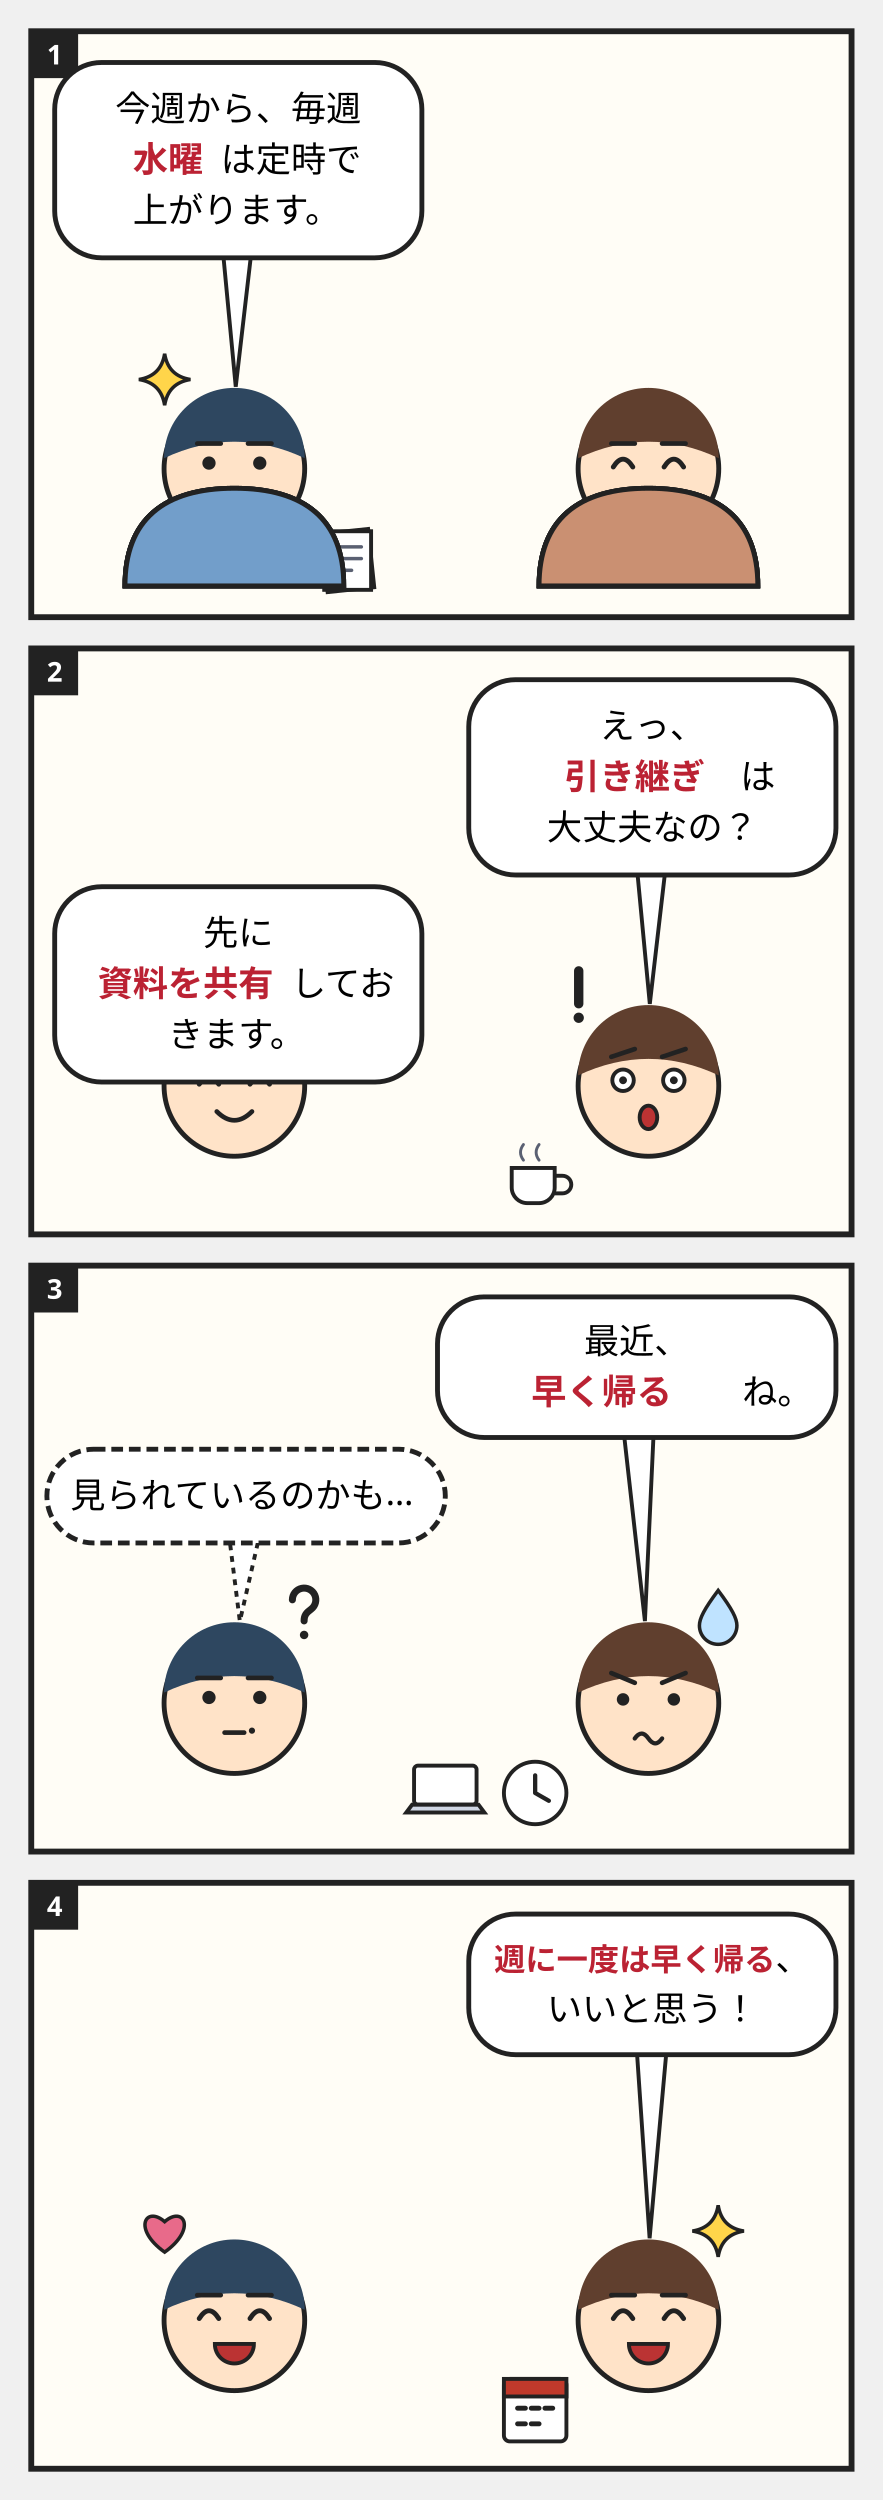
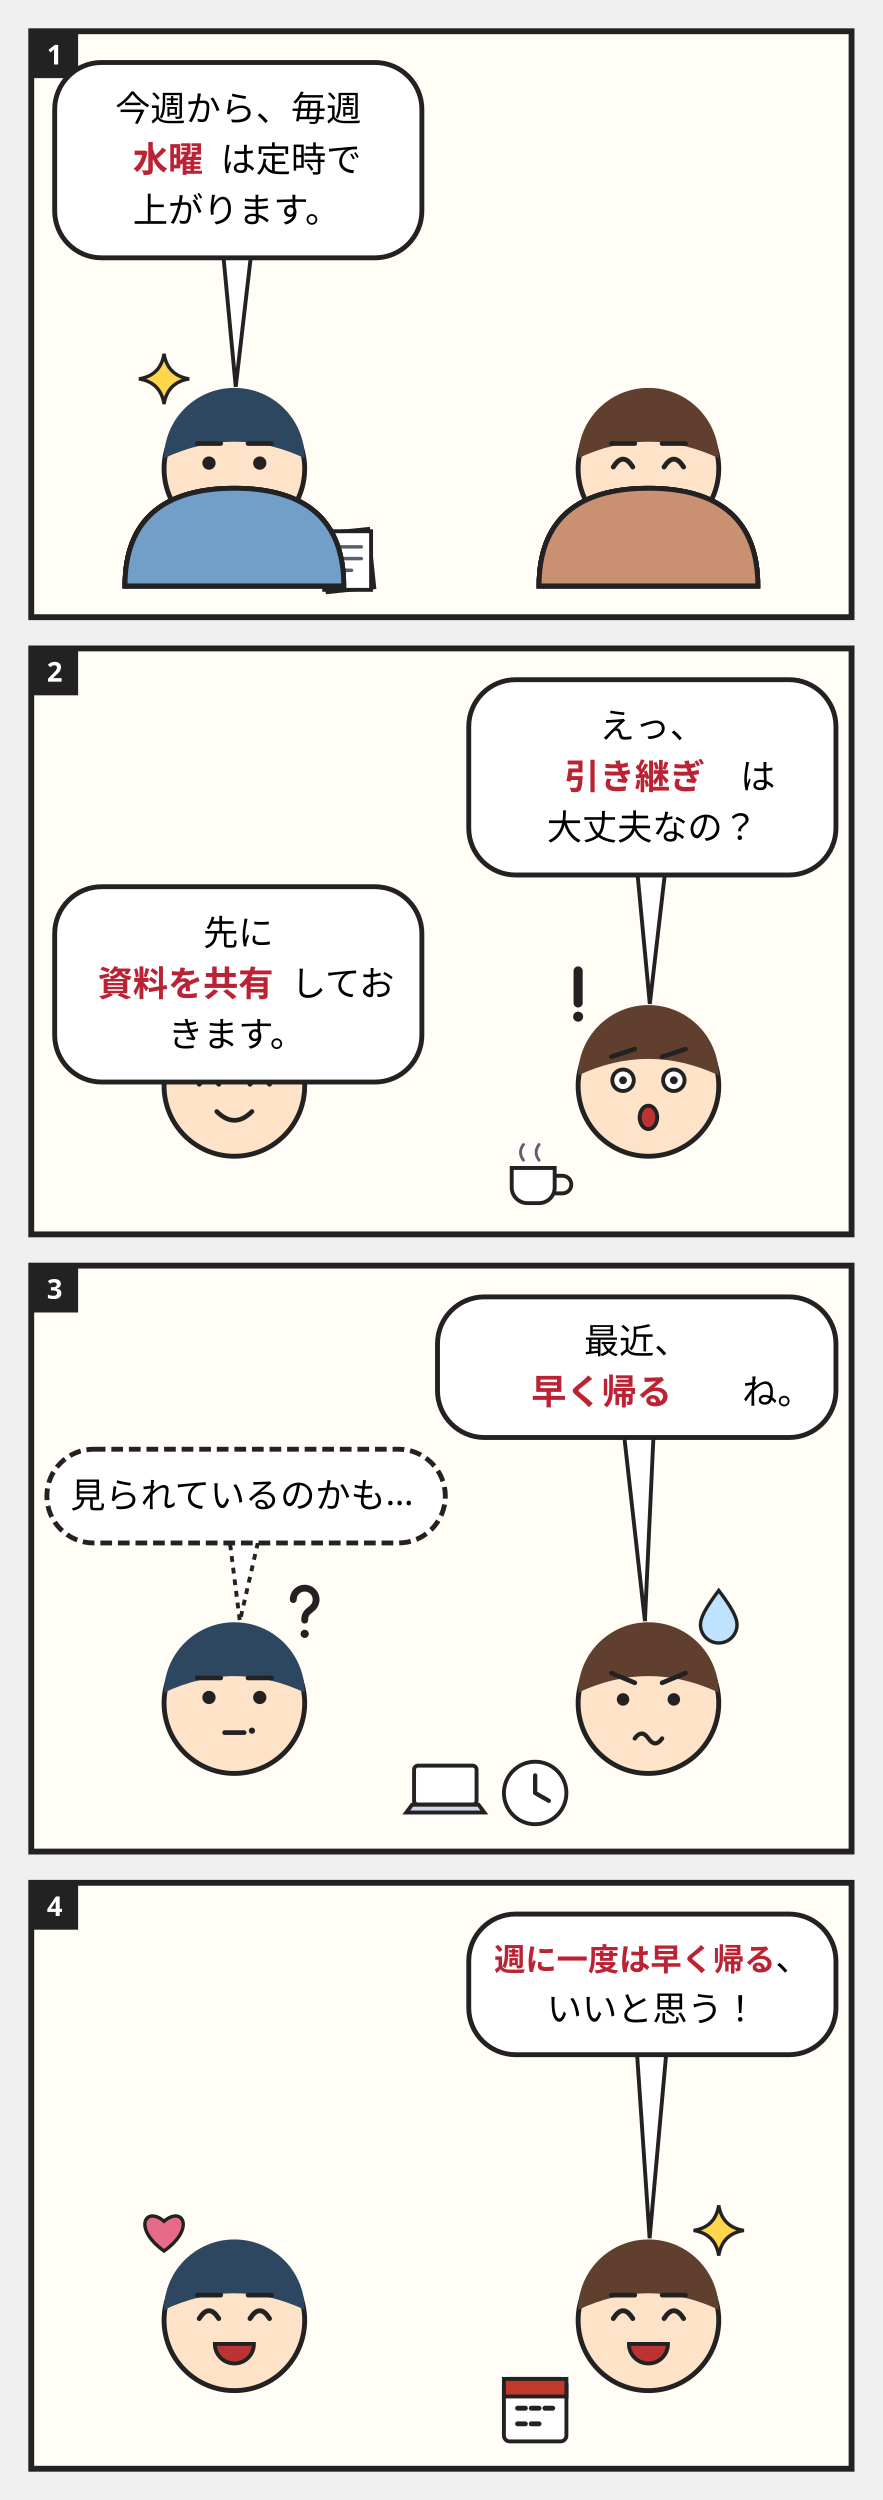
<svg xmlns="http://www.w3.org/2000/svg" viewBox="0 0 452 1280" width="452" height="1280" font-family="'Noto Sans JP',sans-serif">
  <g data-panel="p1">
    <rect x="16" y="16" width="420" height="300" fill="#fffdf6" stroke="#222" stroke-width="3" />
    <rect x="16" y="16" width="24" height="24" fill="#222" />
    <text x="28" y="33" text-anchor="middle" font-size="14" font-weight="700" fill="#fff">1</text>
    <path d="M64 300c0 -34 20 -50 56 -50s56 16 56 50z" fill="hsl(210 45% 62%)" stroke="#222" stroke-width="2.5" />
    <path d="M276 300c0 -34 20 -50 56 -50s56 16 56 50z" fill="hsl(20 45% 62%)" stroke="#222" stroke-width="2.5" />
    <g data-face="neutral">
      <circle cx="120" cy="240" r="36" fill="#ffe3c8" stroke="#222" stroke-width="2.5" />
      <path d="M84 234.6A36 36 0 0 1 156 234.6Q120 217.7 84 234.6z" fill="hsl(210 35% 28%)" />
      <path d="M101 227.1L113 227.1" stroke="#222" stroke-width="2.4" stroke-linecap="round" />
      <path d="M127 227.1L139 227.1" stroke="#222" stroke-width="2.4" stroke-linecap="round" />
      <circle cx="107" cy="237.1" r="3.4" fill="#222" />
      <circle cx="133" cy="237.1" r="3.4" fill="#222" />
      <path d="M114 255.1h12" stroke="#222" stroke-width="2.4" stroke-linecap="round" />
    </g>
    <g data-face="smile">
      <circle cx="332" cy="240" r="36" fill="#ffe3c8" stroke="#222" stroke-width="2.5" />
      <path d="M296 234.6A36 36 0 0 1 368 234.6Q332 217.7 296 234.6z" fill="hsl(20 35% 28%)" />
      <path d="M313 227.1L325 227.1" stroke="#222" stroke-width="2.4" stroke-linecap="round" />
      <path d="M339 227.1L351 227.1" stroke="#222" stroke-width="2.4" stroke-linecap="round" />
      <path d="M314 239.1q5 -8 10 0" fill="none" stroke="#222" stroke-width="2.5" stroke-linecap="round" />
      <path d="M340 239.1q5 -8 10 0" fill="none" stroke="#222" stroke-width="2.5" stroke-linecap="round" />
      <path d="M323 253.1q9 9 18 0" fill="none" stroke="#222" stroke-width="2.4" stroke-linecap="round" />
    </g>
  </g>
-   <g data-manpu="p1.me.m0" transform="translate(84.3 194.3) scale(1.2)" aria-hidden="true">
-     <path d="M0 -11Q1.5 -1.5 11 0Q1.5 1.5 0 11Q-1.5 1.5 -11 0Q-1.5 -1.5 0 -11z" fill="#ffd54a" stroke="#222" stroke-width="1.5" />
-   </g>
-   <g data-prop="p1.me.o0" transform="translate(178 286)">
+   <g data-prop="p1.me.o1" transform="translate(178 286)">
    <rect x="-12" y="-14" width="24" height="30" fill="#fff" stroke="#222" stroke-width="2" transform="rotate(-6)" />
    <rect x="-12" y="-14" width="24" height="30" fill="#fff" stroke="#222" stroke-width="2" />
    <path d="M-7 -6h14M-7 0h14M-7 6h9" stroke="#5a6072" stroke-width="1.8" stroke-linecap="round" />
+   </g>
+   <g data-manpu="p1.me.m1" transform="translate(84 194) scale(1.17)" aria-hidden="true">
+     <path d="M0 -11Q1.5 -1.5 11 0Q1.5 1.5 0 11Q-1.5 1.5 -11 0Q-1.5 -1.5 0 -11z" fill="#ffd54a" stroke="#222" stroke-width="1.5" />
  </g>
  <g data-bubble="p1.b0">
    <path d="M113.5 121.9L120.7 198L129.5 122.1z" fill="#fff" stroke="#222" stroke-width="2" />
    <rect x="28" y="32" width="188" height="100" rx="24" fill="#fff" stroke="#222" stroke-width="2.5" />
    <text x="59" y="62" font-size="18">今週から、毎週</text>
    <text x="113" y="88" font-size="18">は定時で</text>
    <text x="68" y="114" font-size="18">上がります。</text>
    <g data-slot="day">
      <clipPath id="clip-day">
        <rect x="59" y="67" width="54" height="30" />
      </clipPath>
      <text clip-path="url(#clip-day)" x="86" y="88" text-anchor="middle" font-size="18" font-weight="700" fill="#bb2233">水曜</text>
    </g>
  </g>
  <g data-panel="p2">
    <rect x="16" y="332" width="420" height="300" fill="#fffdf6" stroke="#222" stroke-width="3" />
    <rect x="16" y="332" width="24" height="24" fill="#222" />
    <text x="28" y="349" text-anchor="middle" font-size="14" font-weight="700" fill="#fff">2</text>
    <path d="M64 300c0 -34 20 -50 56 -50s56 16 56 50z" fill="hsl(210 45% 62%)" stroke="#222" stroke-width="2.5" />
    <path d="M276 300c0 -34 20 -50 56 -50s56 16 56 50z" fill="hsl(20 45% 62%)" stroke="#222" stroke-width="2.5" />
    <g data-face="smile">
      <circle cx="120" cy="556" r="36" fill="#ffe3c8" stroke="#222" stroke-width="2.5" />
      <path d="M84 550.6A36 36 0 0 1 156 550.6Q120 533.7 84 550.6z" fill="hsl(210 35% 28%)" />
      <path d="M101 543.1L113 543.1" stroke="#222" stroke-width="2.4" stroke-linecap="round" />
      <path d="M127 543.1L139 543.1" stroke="#222" stroke-width="2.4" stroke-linecap="round" />
      <path d="M102 555.1q5 -8 10 0" fill="none" stroke="#222" stroke-width="2.5" stroke-linecap="round" />
      <path d="M128 555.1q5 -8 10 0" fill="none" stroke="#222" stroke-width="2.5" stroke-linecap="round" />
      <path d="M111 569.1q9 9 18 0" fill="none" stroke="#222" stroke-width="2.4" stroke-linecap="round" />
    </g>
    <g data-face="surprise">
      <circle cx="332" cy="556" r="36" fill="#ffe3c8" stroke="#222" stroke-width="2.5" />
      <path d="M296 550.6A36 36 0 0 1 368 550.6Q332 533.7 296 550.6z" fill="hsl(20 35% 28%)" />
      <path d="M313 541.1L325 537.1" stroke="#222" stroke-width="2.4" stroke-linecap="round" />
      <path d="M339 541.1L351 537.1" stroke="#222" stroke-width="2.4" stroke-linecap="round" />
      <circle cx="319" cy="553.1" r="5.5" fill="#fff" stroke="#222" stroke-width="2" />
      <circle cx="319" cy="553.1" r="2" fill="#222" />
      <circle cx="345" cy="553.1" r="5.5" fill="#fff" stroke="#222" stroke-width="2" />
      <circle cx="345" cy="553.1" r="2" fill="#222" />
      <ellipse cx="332" cy="572.1" rx="4.5" ry="6" fill="#b33" stroke="#222" stroke-width="2" />
    </g>
  </g>
-   <g data-manpu="p2.col.m0" transform="translate(296.3 510.3) scale(1.2)" aria-hidden="true">
-     <path d="M0 -11V3" stroke="#222" stroke-width="4" stroke-linecap="round" />
-     <circle cx="0" cy="9" r="2.2" fill="#222" />
-   </g>
-   <g data-prop="p2.col.o0" transform="translate(274 602)">
+   <g data-prop="p2.col.o1" transform="translate(274 602)">
    <path d="M-12 -4h22v10a8 8 0 0 1 -8 8h-6a8 8 0 0 1 -8 -8z" fill="#fff" stroke="#222" stroke-width="2" />
    <path d="M10 0h4a4 4 0 0 1 0 9h-4" fill="none" stroke="#222" stroke-width="2" />
    <path d="M-6 -8q-3 -4 0 -8M2 -8q-3 -4 0 -8" fill="none" stroke="#5a6072" stroke-width="1.5" stroke-linecap="round" />
+   </g>
+   <g data-manpu="p2.col.m1" transform="translate(296 510) scale(1.17)" aria-hidden="true">
+     <path d="M0 -11V3" stroke="#222" stroke-width="4" stroke-linecap="round" />
+     <circle cx="0" cy="9" r="2.2" fill="#222" />
  </g>
  <g data-bubble="p2.b0">
    <path d="M325.5 437.9L332.7 514L341.5 438.1z" fill="#fff" stroke="#222" stroke-width="2" />
    <rect x="240" y="348" width="188" height="100" rx="24" fill="#fff" stroke="#222" stroke-width="2.5" />
    <text x="307" y="378" font-size="18">えっ、</text>
    <text x="379" y="404" font-size="18">は</text>
    <text x="280" y="430" font-size="18">大丈夫なの？</text>
    <g data-slot="what">
      <clipPath id="clip-what">
        <rect x="271" y="383" width="108" height="30" />
      </clipPath>
      <text clip-path="url(#clip-what)" x="325" y="404" text-anchor="middle" font-size="18" font-weight="700" fill="#bb2233">引き継ぎ</text>
    </g>
  </g>
  <g data-bubble="p2.b1">
    <path d="M112.8 543.8L121.7 514L128.8 544.2z" fill="#fff" stroke="#222" stroke-width="2" />
    <rect x="28" y="454" width="188" height="100" rx="24" fill="#fff" stroke="#222" stroke-width="2.5" />
    <text x="104" y="484" font-size="18">先に</text>
    <text x="149" y="510" font-size="18">してお</text>
    <text x="86" y="536" font-size="18">きます。</text>
    <g data-slot="prep">
      <clipPath id="clip-prep">
        <rect x="41" y="489" width="108" height="30" />
      </clipPath>
      <text clip-path="url(#clip-prep)" x="95" y="510" text-anchor="middle" font-size="18" font-weight="700" fill="#bb2233">資料を共有</text>
    </g>
  </g>
  <g data-panel="p3">
    <rect x="16" y="648" width="420" height="300" fill="#fffdf6" stroke="#222" stroke-width="3" />
    <rect x="16" y="648" width="24" height="24" fill="#222" />
    <text x="28" y="665" text-anchor="middle" font-size="14" font-weight="700" fill="#fff">3</text>
    <path d="M64 300c0 -34 20 -50 56 -50s56 16 56 50z" fill="hsl(210 45% 62%)" stroke="#222" stroke-width="2.5" />
    <path d="M276 300c0 -34 20 -50 56 -50s56 16 56 50z" fill="hsl(20 45% 62%)" stroke="#222" stroke-width="2.5" />
    <g data-face="think">
      <circle cx="120" cy="872" r="36" fill="#ffe3c8" stroke="#222" stroke-width="2.5" />
      <path d="M84 866.6A36 36 0 0 1 156 866.6Q120 849.7 84 866.6z" fill="hsl(210 35% 28%)" />
      <path d="M101 859.1L113 859.1" stroke="#222" stroke-width="2.4" stroke-linecap="round" />
      <path d="M127 859.1L139 859.1" stroke="#222" stroke-width="2.4" stroke-linecap="round" />
      <circle cx="107" cy="869.1" r="3.4" fill="#222" />
      <circle cx="133" cy="869.1" r="3.4" fill="#222" />
      <path d="M115 887.1h10" stroke="#222" stroke-width="2.4" stroke-linecap="round" />
      <circle cx="129" cy="886.1" r="1.6" fill="#222" />
    </g>
    <g data-face="worry">
      <circle cx="332" cy="872" r="36" fill="#ffe3c8" stroke="#222" stroke-width="2.5" />
      <path d="M296 866.6A36 36 0 0 1 368 866.6Q332 849.7 296 866.6z" fill="hsl(20 35% 28%)" />
      <path d="M313 856.6L325 861.6" stroke="#222" stroke-width="2.4" stroke-linecap="round" />
      <path d="M339 861.6L351 856.6" stroke="#222" stroke-width="2.4" stroke-linecap="round" />
      <circle cx="319" cy="870.1" r="3.2" fill="#222" />
      <circle cx="345" cy="870.1" r="3.2" fill="#222" />
      <path d="M325 890.1q3.5 -5 7 0t7 0" fill="none" stroke="#222" stroke-width="2.2" stroke-linecap="round" />
    </g>
  </g>
-   <g data-manpu="p3.me.m0" transform="translate(155.7 826.3) scale(1.2)" aria-hidden="true">
-     <path d="M-5 -6a5 5 0 1 1 8 4c-2 1.5 -3 2.5 -3 5" fill="none" stroke="#222" stroke-width="3" stroke-linecap="round" />
-     <circle cx="0" cy="9" r="1.8" fill="#222" />
-   </g>
-   <g data-manpu="p3.col.m1" transform="translate(367.7 826.3) scale(1.2)" aria-hidden="true">
-     <path d="M0 -10C6 -2 8 2 8 5a8 8 0 0 1 -16 0C-8 2 -6 -2 0 -10z" fill="#bfe3ff" stroke="#222" stroke-width="1.5" />
-   </g>
-   <g data-prop="p3.me.o0" transform="translate(228 918)">
+   <g data-prop="p3.me.o1" transform="translate(228 918)">
    <rect x="-16" y="-14" width="32" height="20" rx="2" fill="#fff" stroke="#222" stroke-width="2" />
    <path d="M-20 10h40l-3 -4h-34z" fill="#cfd6e4" stroke="#222" stroke-width="2" />
  </g>
  <g data-prop="p3.col.o1" transform="translate(274 918)">
    <circle cx="0" cy="0" r="16" fill="#fff" stroke="#222" stroke-width="2" />
    <path d="M0 -9V0l7 4" fill="none" stroke="#222" stroke-width="2.2" stroke-linecap="round" stroke-linejoin="round" />
+   </g>
+   <g data-manpu="p3.me.m1" transform="translate(156 826) scale(1.17)" aria-hidden="true">
+     <path d="M-5 -6a5 5 0 1 1 8 4c-2 1.5 -3 2.5 -3 5" fill="none" stroke="#222" stroke-width="3" stroke-linecap="round" />
+     <circle cx="0" cy="9" r="1.8" fill="#222" />
+   </g>
+   <g data-manpu="p3.col.m1" transform="translate(368 826) scale(1.17)" aria-hidden="true">
+     <path d="M0 -10C6 -2 8 2 8 5a8 8 0 0 1 -16 0C-8 2 -6 -2 0 -10z" fill="#bfe3ff" stroke="#222" stroke-width="1.5" />
  </g>
  <g data-bubble="p3.b0">
    <path d="M318.9 729.1L330.2 830L334.9 728.5z" fill="#fff" stroke="#222" stroke-width="2" />
    <rect x="224" y="664" width="204" height="72" rx="24" fill="#fff" stroke="#222" stroke-width="2.5" />
    <text x="299" y="693" font-size="18">最近、</text>
    <text x="380" y="719" font-size="18">ね。</text>
    <g data-slot="change">
      <clipPath id="clip-change">
        <rect x="236" y="698" width="144" height="30" />
      </clipPath>
      <text clip-path="url(#clip-change)" x="308" y="719" text-anchor="middle" font-size="18" font-weight="700" fill="#bb2233">早く帰る</text>
    </g>
  </g>
  <g data-bubble="p3.b1">
    <path d="M117.1 784.8L122.8 830.1L133 785.6z" fill="#fff" stroke="#222" stroke-width="2" stroke-dasharray="3 3" />
    <rect x="24" y="742" width="204" height="48" rx="24" stroke-dasharray="6 3" fill="#fff" stroke="#222" stroke-width="2.5" />
    <text x="36" y="772" font-size="18">見られているのかも…</text>
  </g>
  <g data-panel="p4">
    <rect x="16" y="964" width="420" height="300" fill="#fffdf6" stroke="#222" stroke-width="3" />
    <rect x="16" y="964" width="24" height="24" fill="#222" />
    <text x="28" y="981" text-anchor="middle" font-size="14" font-weight="700" fill="#fff">4</text>
    <path d="M64 300c0 -34 20 -50 56 -50s56 16 56 50z" fill="hsl(210 45% 62%)" stroke="#222" stroke-width="2.5" />
    <path d="M276 300c0 -34 20 -50 56 -50s56 16 56 50z" fill="hsl(20 45% 62%)" stroke="#222" stroke-width="2.5" />
    <g data-face="laugh">
      <circle cx="120" cy="1188" r="36" fill="#ffe3c8" stroke="#222" stroke-width="2.5" />
      <path d="M84 1182.6A36 36 0 0 1 156 1182.6Q120 1165.7 84 1182.6z" fill="hsl(210 35% 28%)" />
      <path d="M101 1175.1L113 1175.1" stroke="#222" stroke-width="2.4" stroke-linecap="round" />
      <path d="M127 1175.1L139 1175.1" stroke="#222" stroke-width="2.4" stroke-linecap="round" />
      <path d="M102 1187.1q5 -8 10 0" fill="none" stroke="#222" stroke-width="2.5" stroke-linecap="round" />
      <path d="M128 1187.1q5 -8 10 0" fill="none" stroke="#222" stroke-width="2.5" stroke-linecap="round" />
      <path d="M110 1200.1h20a10 10 0 0 1 -20 0z" fill="#b33" stroke="#222" stroke-width="2" />
    </g>
    <g data-face="laugh">
      <circle cx="332" cy="1188" r="36" fill="#ffe3c8" stroke="#222" stroke-width="2.5" />
      <path d="M296 1182.6A36 36 0 0 1 368 1182.6Q332 1165.7 296 1182.6z" fill="hsl(20 35% 28%)" />
      <path d="M313 1175.1L325 1175.1" stroke="#222" stroke-width="2.4" stroke-linecap="round" />
      <path d="M339 1175.1L351 1175.1" stroke="#222" stroke-width="2.4" stroke-linecap="round" />
      <path d="M314 1187.1q5 -8 10 0" fill="none" stroke="#222" stroke-width="2.5" stroke-linecap="round" />
      <path d="M340 1187.1q5 -8 10 0" fill="none" stroke="#222" stroke-width="2.5" stroke-linecap="round" />
      <path d="M322 1200.1h20a10 10 0 0 1 -20 0z" fill="#b33" stroke="#222" stroke-width="2" />
    </g>
  </g>
-   <g data-manpu="p4.me.m0" transform="translate(84.3 1142.3) scale(1.2)" aria-hidden="true">
-     <path d="M0 9C-14 -1 -8 -11 0 -4C8 -11 14 -1 0 9z" fill="#e86a8a" stroke="#222" stroke-width="1.5" />
-   </g>
-   <g data-manpu="p4.col.m1" transform="translate(367.7 1142.3) scale(1.2)" aria-hidden="true">
-     <path d="M0 -11Q1.5 -1.5 11 0Q1.5 1.5 0 11Q-1.5 1.5 -11 0Q-1.5 -1.5 0 -11z" fill="#ffd54a" stroke="#222" stroke-width="1.5" />
-   </g>
-   <g data-prop="p4.col.o0" transform="translate(274 1234)">
+   <g data-prop="p4.col.o1" transform="translate(274 1234)">
    <rect x="-16" y="-16" width="32" height="32" rx="3" fill="#fff" stroke="#222" stroke-width="2" />
    <rect x="-16" y="-16" width="32" height="9" fill="#c0392b" stroke="#222" stroke-width="2" />
    <path d="M-9 -1h4M-2 -1h4M5 -1h4M-9 7h4M-2 7h4" stroke="#222" stroke-width="2.5" stroke-linecap="round" />
+   </g>
+   <g data-manpu="p4.me.m1" transform="translate(84 1142) scale(1.17)" aria-hidden="true">
+     <path d="M0 9C-14 -1 -8 -11 0 -4C8 -11 14 -1 0 9z" fill="#e86a8a" stroke="#222" stroke-width="1.5" />
+   </g>
+   <g data-manpu="p4.col.m1" transform="translate(368 1142) scale(1.17)" aria-hidden="true">
+     <path d="M0 -11Q1.5 -1.5 11 0Q1.5 1.5 0 11Q-1.5 1.5 -11 0Q-1.5 -1.5 0 -11z" fill="#ffd54a" stroke="#222" stroke-width="1.5" />
  </g>
  <g data-bubble="p4.b0">
    <path d="M325.7 1044.7L332.6 1146L341.7 1044.9z" fill="#fff" stroke="#222" stroke-width="2" />
    <rect x="240" y="980" width="188" height="72" rx="24" fill="#fff" stroke="#222" stroke-width="2.5" />
    <text x="397" y="1009" font-size="18">、</text>
    <text x="280" y="1035" font-size="18">いいと思う！</text>
    <g data-slot="wish">
      <clipPath id="clip-wish">
        <rect x="253" y="988" width="144" height="30" />
      </clipPath>
      <text clip-path="url(#clip-wish)" x="325" y="1009" text-anchor="middle" font-size="16" font-weight="700" fill="#bb2233">週に一度は早く帰る</text>
    </g>
  </g>
</svg>
